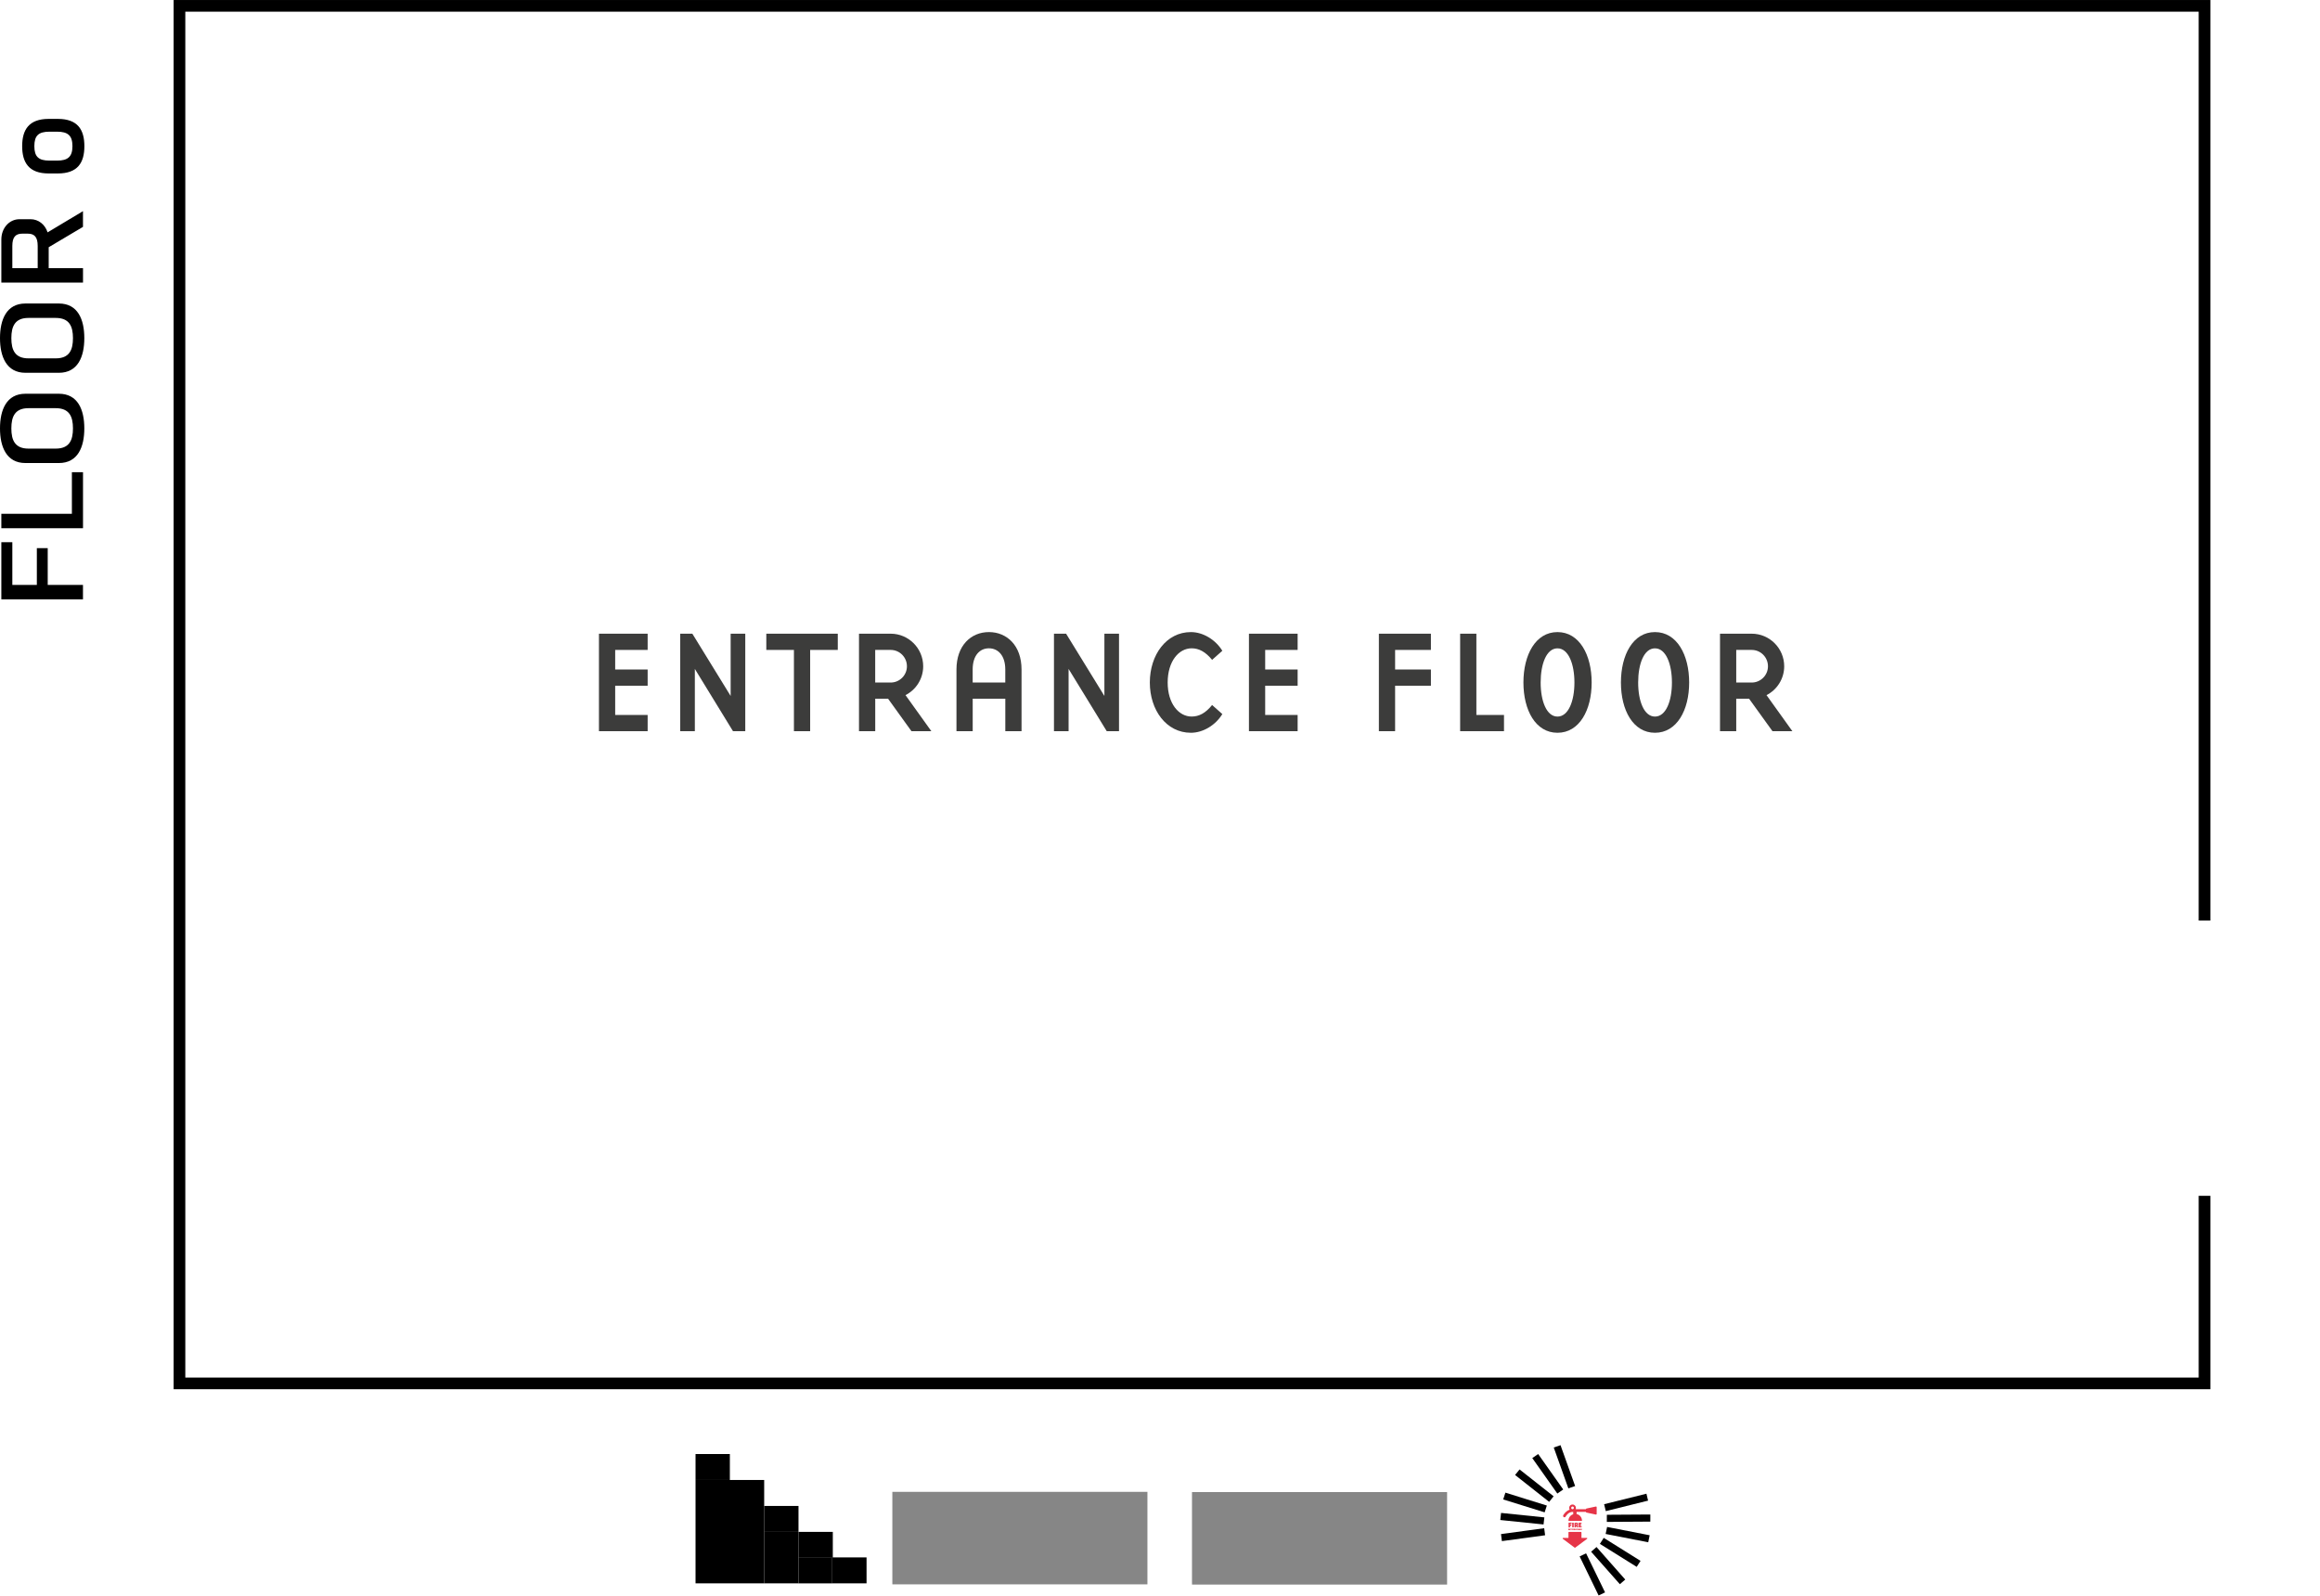
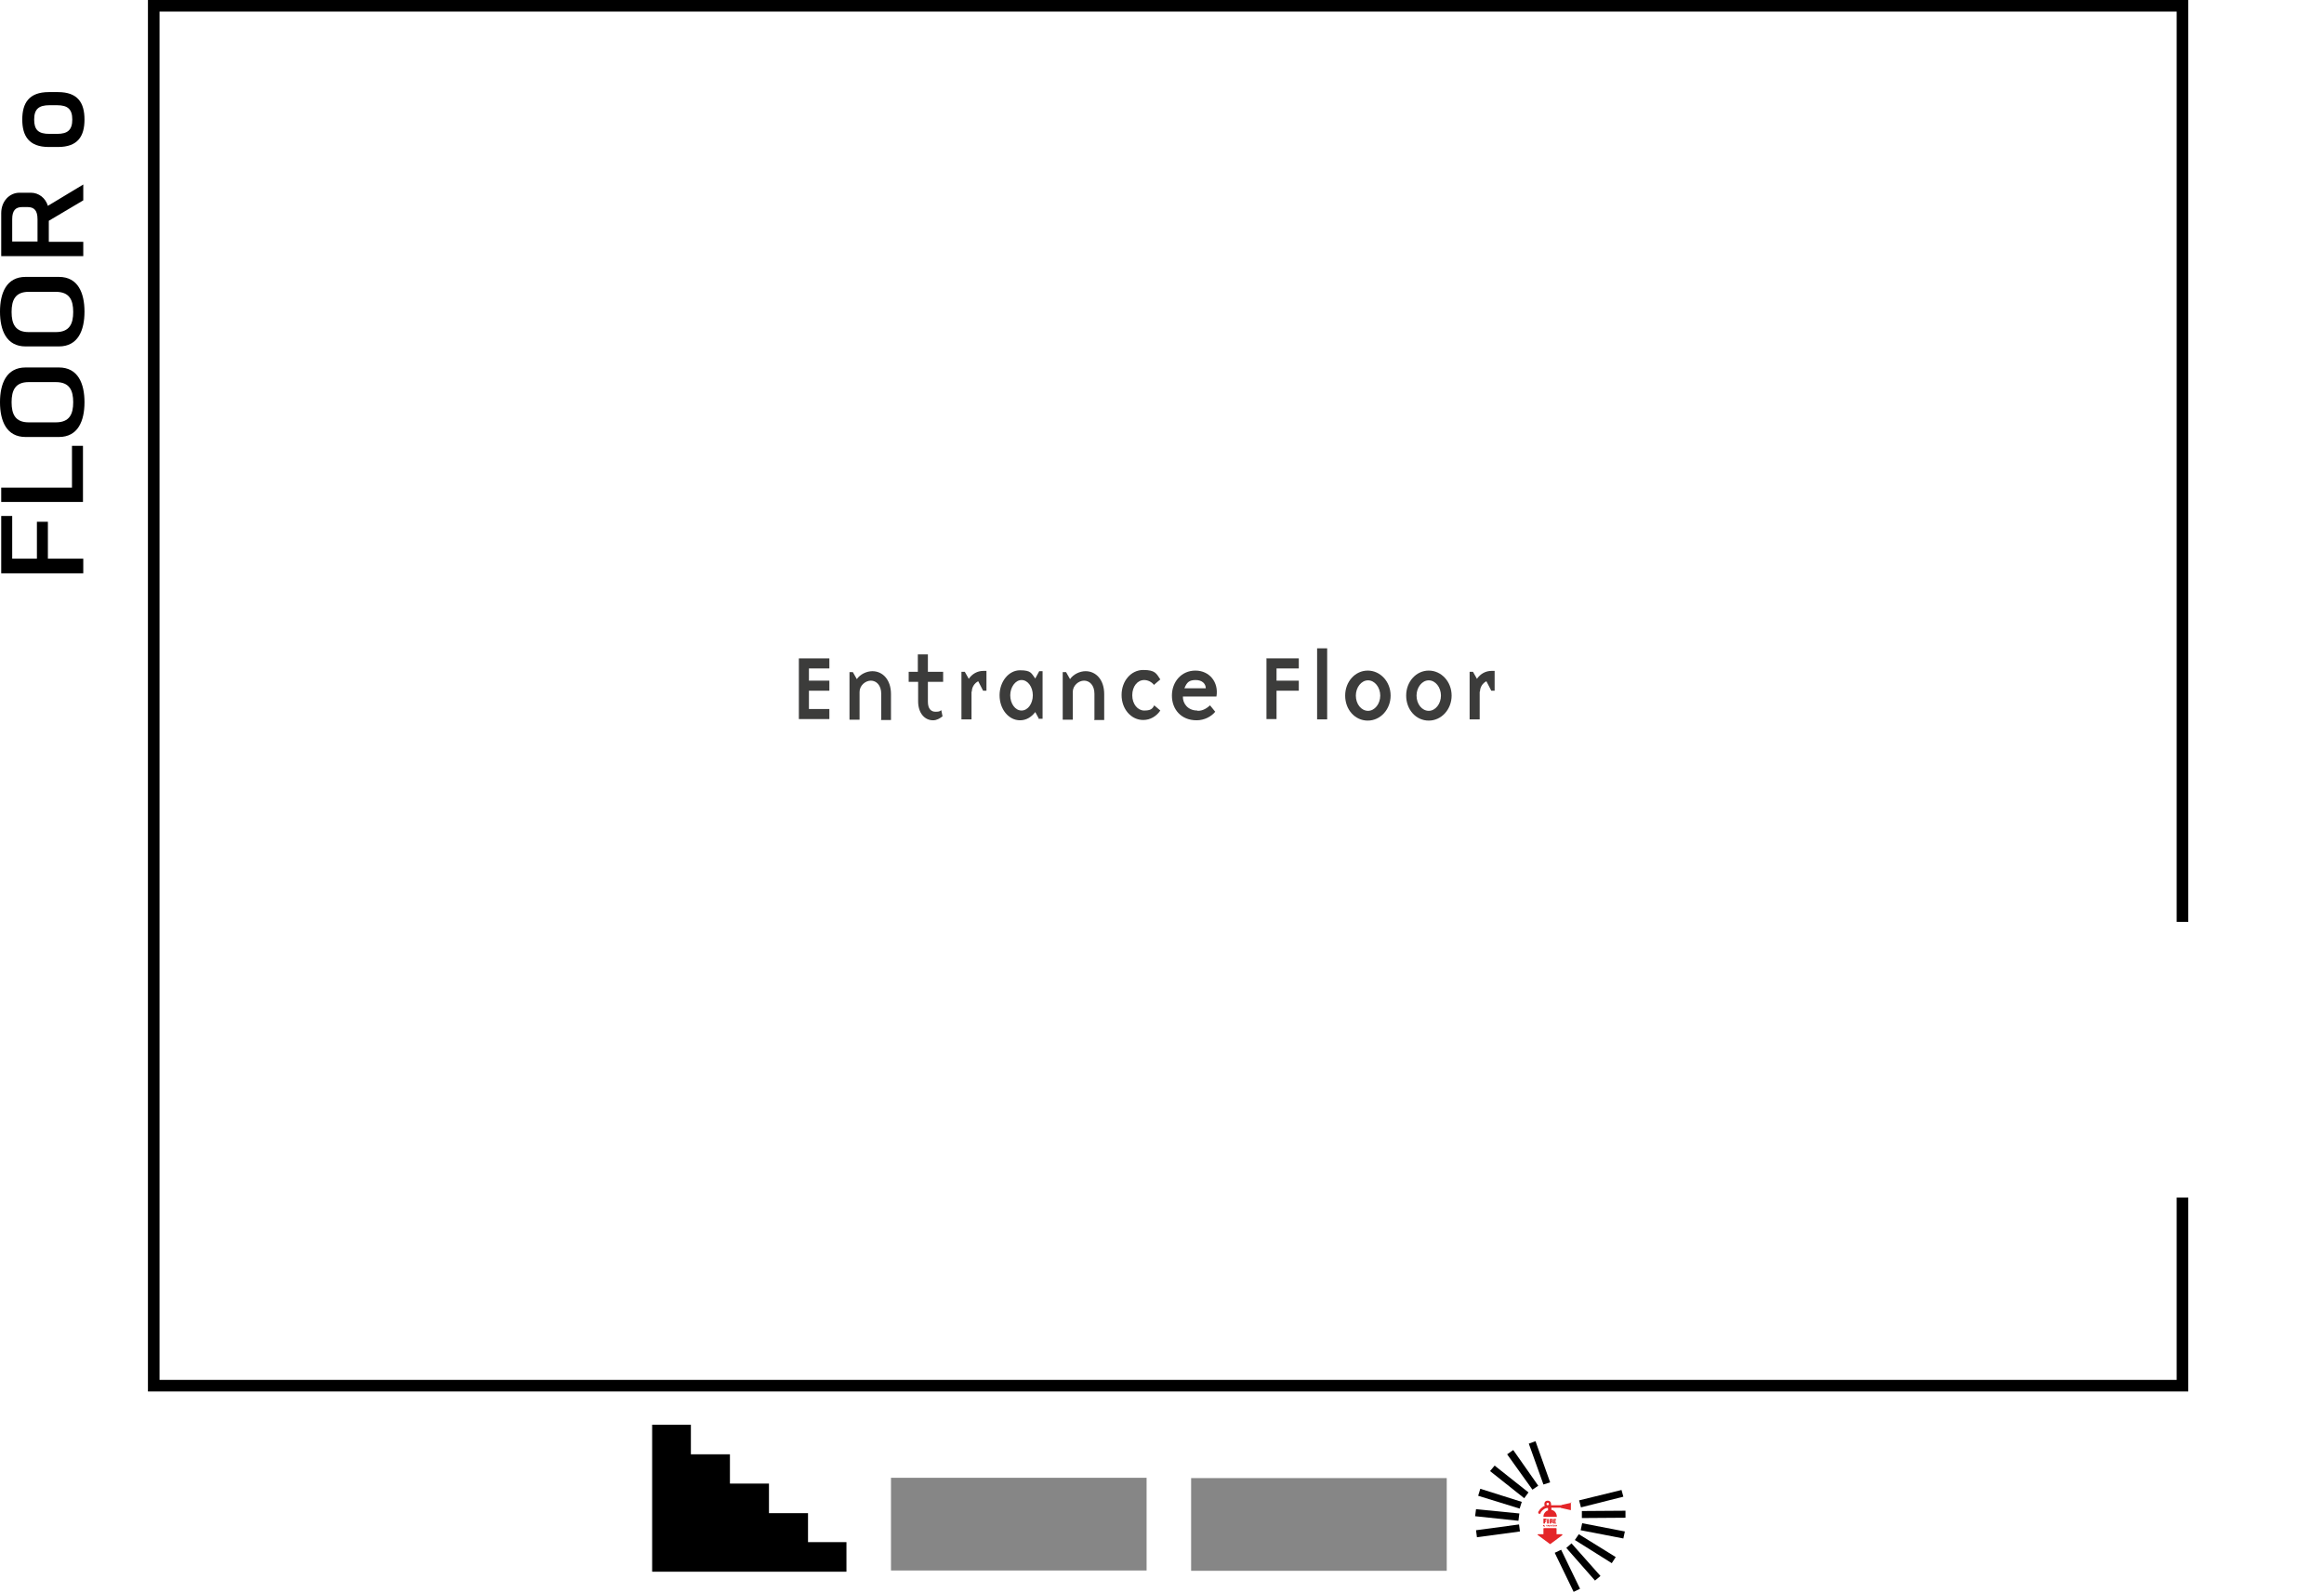
- <svg xmlns="http://www.w3.org/2000/svg" id="Layer_1" data-name="Layer 1" viewBox="0 0 761.9 524.01">
+ <svg xmlns="http://www.w3.org/2000/svg" id="Layer_1" data-name="Layer 1" viewBox="0 0 761.9 522">
  <defs>
    <style>
      .cls-1 {
        fill: #3c3c3b;
      }

      .cls-2 {
        fill: #868686;
      }

      .cls-3 {
-         fill: #e63447;
+         fill: #e42528;
      }

      .cls-4 {
        fill: none;
        stroke: #000;
        stroke-miterlimit: 10;
-         stroke-width: 3.83px;
+         stroke-width: 3.8px;
      }
    </style>
  </defs>
-   <polygon points="507.42 504.24 493.23 506.16 492.94 503.85 507.12 501.92 507.42 504.24" />
-   <polygon points="506.91 500.69 492.7 499.23 492.96 496.9 507.17 498.37 506.91 500.69" />
-   <polygon points="507.27 496.71 493.66 492.47 494.38 490.24 507.99 494.48 507.27 496.71" />
-   <polygon points="508.75 493.27 497.56 484.44 499.03 482.62 510.22 491.44 508.75 493.27" />
-   <polygon points="511.44 490.54 503.21 478.89 505.14 477.56 513.37 489.2 511.44 490.54" />
-   <polygon points="515.06 488.84 510.26 475.42 512.48 474.65 517.28 488.07 515.06 488.84" />
  <g>
-     <polygon points="526.8 494.04 540.7 490.59 541.24 492.86 527.35 496.31 526.8 494.04" />
-     <polygon points="527.7 497.51 541.98 497.42 541.97 499.76 527.69 499.85 527.7 497.51" />
-     <polygon points="527.78 501.51 541.76 504.24 541.29 506.54 527.3 503.81 527.78 501.51" />
-     <polygon points="526.67 505.09 538.76 512.65 537.5 514.62 525.41 507.07 526.67 505.09" />
-     <polygon points="524.3 508.1 533.74 518.78 531.97 520.31 522.53 509.64 524.3 508.1" />
-     <polygon points="520.88 510.18 527.11 523 524.99 524.01 518.76 511.18 520.88 510.18" />
+     <path d="M27.3,188H.4v-18.8h3.6v14h8.1v-12.1h3.6v12.1h11.6v4.7Z" />
+     <path d="M27.3,164.6H.4v-4.7h23.2v-13.7h3.6v18.4Z" />
+     <path d="M8.4,120.5h10.9c6.3,0,8.4,5.3,8.4,11.4s-2.1,11.4-8.4,11.4h-10.9c-6.3,0-8.4-5.3-8.4-11.4s2.1-11.4,8.4-11.4ZM9.4,138.5h8.9c4.5,0,5.7-2.7,5.7-6.6s-1.2-6.6-5.7-6.6h-8.9c-4.4,0-5.6,2.7-5.6,6.6s1.2,6.6,5.6,6.6Z" />
+     <path d="M8.4,90.8h10.9c6.3,0,8.4,5.3,8.4,11.4s-2.1,11.4-8.4,11.4h-10.9c-6.3,0-8.4-5.3-8.4-11.4s2.1-11.4,8.4-11.4ZM9.4,108.9h8.9c4.5,0,5.7-2.7,5.7-6.6s-1.2-6.6-5.7-6.6h-8.9c-4.4,0-5.6,2.7-5.6,6.6s1.2,6.6,5.6,6.6Z" />
+     <path d="M27.3,65.7l-11.3,6.7v6.9h11.3v4.7H.4v-14.1c0-3.9,2.7-6.7,6-6.7h3.7c2.6,0,4.8,1.7,5.6,4.3l11.6-7v5.2ZM7.3,67.9c-2.2,0-3.3,1.1-3.3,4v7.3h8.3v-7.3c0-2.9-1.1-4-3.3-4h-1.7Z" />
+   </g>
+   <path d="M16,30.2h3c6.5,0,8.7,3.5,8.7,9s-2.2,9-8.7,9h-3c-6.5,0-8.7-3.6-8.7-9s2.2-9,8.7-9ZM16.2,43.9h2.5c3.5,0,5-1.3,5-4.7s-1.5-4.7-5-4.7h-2.5c-3.5,0-5,1.3-5,4.7s1.4,4.7,5,4.7Z" />
+   <polyline class="cls-4" points="715.5 392.7 715.5 454.4 50.4 454.4 50.4 1.9 715.5 1.9 715.5 302.3" />
+   <g>
+     <path class="cls-1" d="M261.9,215.9h10v3.3h-6.7v4h6.7v3.3h-6.7v6h6.7v3.3h-10v-20Z" />
+     <path class="cls-1" d="M288.9,235.9v-8.4c0-2.8-1.6-4.3-3.4-4.3s-3.7,1.6-3.7,3.7v9.1h-3.3v-15.6h1.1l1.3,2.3c1.1-1.6,3.2-2.6,5.1-2.6,3.4,0,6.1,2.8,6.1,7.5v8.5h-3.3Z" />
+     <path class="cls-1" d="M297.9,223.6v-3.3h3v-5.7h3.3v5.7h5v3.3h-5v6.5c0,2.4,1.1,3.3,2.5,3.3s1.3-.2,1.9-.5l.4,2c-.9.7-1.9,1.3-3.1,1.3-2.8,0-4.9-2.4-4.9-6.2v-6.4h-3Z" />
+     <path class="cls-1" d="M318.5,226.8v9.1h-3.3v-15.6h1.1l1.3,2.3c1.1-1.6,2.8-2.6,4.8-2.6s1,0,1,0v6.5h-1.1l-1.6-3.1c-1.2.6-2.1,1.9-2.1,3.4Z" />
+     <path class="cls-1" d="M340.7,235.9l-1.3-2.4c-1.3,1.7-3,2.7-5,2.7-3.7,0-6.7-3.6-6.7-8.2,0-4.5,3-8.2,6.7-8.2s3.7,1,5,2.7l1.3-2.4h1.1v15.6h-1.1ZM334.9,223c-2,0-3.7,2.3-3.7,5s1.6,5,3.7,5,3.7-2.3,3.7-5-1.6-5-3.7-5Z" />
+     <path class="cls-1" d="M358.8,235.9v-8.4c0-2.8-1.6-4.3-3.4-4.3s-3.7,1.6-3.7,3.7v9.1h-3.3v-15.6h1.1l1.3,2.3c1.1-1.6,3.2-2.6,5.1-2.6,3.4,0,6.1,2.8,6.1,7.5v8.5h-3.3Z" />
+     <path class="cls-1" d="M378.4,224.7c-.8-1.1-2.1-1.7-3.3-1.7-2.2,0-3.9,2.1-3.9,5s1.8,5,3.9,5,2.7-.5,3.3-1.7l2,1.7c-1.3,1.9-3.3,3.1-5.6,3.1-4,0-7.1-3.6-7.1-8.2s3.1-8.2,7.1-8.2,4.3,1.2,5.6,3.1l-2,1.7Z" />
+     <path class="cls-1" d="M392.7,233.1c1.8,0,3.1-1,4-1.8l1.7,2.1c-1.3,1.6-3.6,2.8-6.1,2.8-5.1,0-8.1-3.6-8.1-8.1s3.1-8.2,7.7-8.2,7.7,3.8,6.9,8.5h-11c-.1,2.1,1.5,4.6,4.7,4.6ZM395.3,225.7c0-1.5-1.2-2.7-3.3-2.7s-2.9.7-3.7,2.7h6.9Z" />
+     <path class="cls-1" d="M415.1,215.9h10.7v3.3h-7.3v4h7.3v3.3h-7.3v9.3h-3.3v-20Z" />
+     <path class="cls-1" d="M431.8,212.6h3.3v23.3h-3.3v-23.3Z" />
+     <path class="cls-1" d="M455.9,228.1c0,4.5-3.3,8.2-7.5,8.2s-7.4-3.6-7.4-8.2,3.3-8.2,7.4-8.2,7.5,3.6,7.5,8.2ZM444.5,228.1c0,2.8,1.8,5,4,5s4-2.3,4-5-1.8-5-4-5-4,2.3-4,5Z" />
+     <path class="cls-1" d="M475.9,228.1c0,4.5-3.3,8.2-7.5,8.2s-7.4-3.6-7.4-8.2,3.3-8.2,7.4-8.2,7.5,3.6,7.5,8.2ZM464.4,228.1c0,2.8,1.8,5,4,5s4-2.3,4-5-1.8-5-4-5-4,2.3-4,5Z" />
+     <path class="cls-1" d="M485.1,226.8v9.1h-3.3v-15.6h1.1l1.3,2.3c1.1-1.6,2.8-2.6,4.8-2.6s1,0,1,0v6.5h-1.1l-1.6-3.1c-1.2.6-2.1,1.9-2.1,3.4Z" />
  </g>
  <g>
-     <path class="cls-3" d="M516.12,500.08v.43s-.53,0-.53,0v.24s.44-.02.44-.02v.41s-.43.01-.43.01l.02.5-.49.03v-1.56s.98-.04.98-.04Z" />
-     <path class="cls-3" d="M516.81,500.1v1.52s-.48.03-.48.03l-.02-1.53.5-.02Z" />
-     <path class="cls-3" d="M517.62,501.16l-.08.02.02.48h-.48s-.02-1.51-.02-1.51l.74-.04.37.06.04.82-.16.08.3.43-.44.2-.29-.54ZM517.5,500.82l.25-.02v-.32s-.26,0-.26,0v.34Z" />
-     <path class="cls-3" d="M519.41,501.64h-.97s0-1.46,0-1.46l.09-.06.84-.02v.39s-.48,0-.48,0v.2s.35,0,.35,0v.36s-.38,0-.38,0v.21s.55-.01.55-.01v.4Z" />
-     <path class="cls-3" d="M515.32,502.55h-.3s0-.45,0-.45l.03-.02h.26s0,.11,0,.11h-.14s0,.06,0,.06h.11s0,.11,0,.11h-.11s0,.06,0,.06h.17s0,.12,0,.12Z" />
-     <path class="cls-3" d="M515.56,502.4l-.04.03v.12s-.17,0-.17,0l.03-.19.08-.05-.08-.05v-.17s.14,0,.14,0v.12s.04.04.04.04l.03-.03v-.12s.15,0,.15,0l-.02.17-.07.05.07.05.03.19h-.16s0-.11,0-.11l-.04-.03Z" />
-     <path class="cls-3" d="M516.14,502.21h-.12s.02.33.02.33h-.15s0-.33,0-.33h-.11s0-.13,0-.13h.35s0,.13,0,.13Z" />
-     <path class="cls-3" d="M516.34,502.08v.46s-.15,0-.15,0v-.47s.15,0,.15,0Z" />
-     <path class="cls-3" d="M516.8,502.54h-.14s0-.14,0-.14l-.1-.13v.26s-.14,0-.14,0v-.45s.13-.01.13-.01l.11.15v-.15s.14,0,.14,0v.46Z" />
-     <path class="cls-3" d="M516.94,502.08h.26s0,.13,0,.13h-.18v.2h.07s0-.12,0-.12h.14s-.01.26-.01.26h-.33s-.02-.38-.02-.38l.07-.09Z" />
-     <path class="cls-3" d="M517.64,502.08l.02.41-.06.05h-.29s-.03-.02-.03-.02v-.43s.14,0,.14,0v.31s.1-.01.1-.01v-.31s.13,0,.13,0Z" />
-     <path class="cls-3" d="M517.88,502.08v.46s-.15,0-.15,0v-.47s.15,0,.15,0Z" />
-     <path class="cls-3" d="M518.24,502.08v.13s-.14,0-.14,0v.03s.15.07.15.07v.23s-.3.03-.3.03v-.15s.15,0,.15,0v-.04s-.16-.09-.16-.09v-.19s.14-.01.14-.01h.16Z" />
-     <path class="cls-3" d="M518.54,502.38h-.09s0,.16,0,.16h-.14v-.45s.14,0,.14,0v.17s.09,0,.09,0v-.18s.15,0,.15,0v.48s-.15,0-.15,0v-.18Z" />
-     <path class="cls-3" d="M519.06,502.55h-.3s0-.45,0-.45l.03-.02h.26s0,.11,0,.11h-.14s0,.06,0,.06h.11s0,.11,0,.11h-.11s0,.06,0,.06h.17s0,.12,0,.12Z" />
-     <path class="cls-3" d="M519.29,502.4h-.02s0,.15,0,.15h-.15s0-.46,0-.46h.23s.11,0,.11,0v.25s-.04.03-.04.03l.09.13-.13.06-.09-.17ZM519.25,502.3h.08s0-.1,0-.1h-.08s0,.1,0,.1Z" />
-   </g>
-   <path class="cls-3" d="M513.23,505.41l3.88,2.89c.06.05.15.05.21,0l3.88-2.89c.06-.04.08-.12.06-.19-.02-.07-.09-.12-.16-.12h-1.74v-1.79c0-.1-.08-.17-.17-.17h-3.93c-.1,0-.17.08-.17.17v1.79h-1.74c-.07,0-.14.05-.16.12-.02.07,0,.15.06.19Z" />
-   <path class="cls-3" d="M524.28,494.85s-.08-.05-.14-.05c-.02,0-.03,0-.05,0l-3.1.66c-.05,0-.09.03-.12.08-.03.04-.05.09-.05.14h-3.38c.06-.14.1-.29.1-.44,0-.3-.11-.57-.33-.78-.22-.22-.48-.33-.78-.33s-.57.11-.78.33c-.22.22-.33.48-.33.78,0,.2.06.4.17.6-.26.08-.51.2-.75.36-.24.16-.44.31-.59.46-.15.15-.29.31-.42.48-.13.17-.22.3-.26.37-.04.07-.08.13-.1.18-.06.11-.06.22-.02.34.04.12.11.2.22.26.06.03.13.05.2.05.18,0,.32-.08.39-.24.02-.04.05-.09.1-.17.05-.08.14-.2.28-.37.14-.17.29-.32.46-.46.16-.14.38-.26.63-.37.26-.11.52-.16.8-.16h.22v.77c-.46.14-.83.4-1.12.79-.29.39-.43.83-.43,1.32v.07h4.43v-.07c0-.53-.17-1-.5-1.41-.33-.41-.76-.66-1.27-.77v-.71h3.06c0,.05.02.1.05.14.03.04.07.07.12.08l3.1.66s.03,0,.05,0c.06,0,.1-.02.14-.05.06-.04.08-.1.08-.17v-2.22c0-.07-.03-.13-.08-.17ZM516.74,495.55c-.09.09-.19.13-.31.13s-.22-.04-.31-.13c-.09-.09-.13-.19-.13-.31s.04-.22.13-.31c.09-.09.19-.13.31-.13s.22.04.31.13c.09.09.13.19.13.31s-.04.22-.13.31Z" />
-   <g>
-     <path d="M27.26,196.85H.44v-18.77h3.61v14.03h8.05v-12.08h3.57v12.08h11.58v4.74Z" />
-     <path d="M27.26,173.49H.44v-4.74h23.17v-13.66h3.65v18.39Z" />
-     <path d="M8.37,129.32h10.95c6.27,0,8.37,5.29,8.37,11.38s-2.1,11.38-8.37,11.38h-10.95c-6.27,0-8.37-5.34-8.37-11.38s2.1-11.38,8.37-11.38ZM9.36,147.34h8.93c4.48,0,5.67-2.74,5.67-6.64s-1.19-6.64-5.67-6.64h-8.93c-4.44,0-5.63,2.74-5.63,6.64s1.19,6.64,5.63,6.64Z" />
-     <path d="M8.37,99.68h10.95c6.27,0,8.37,5.29,8.37,11.38s-2.1,11.38-8.37,11.38h-10.95c-6.27,0-8.37-5.34-8.37-11.38s2.1-11.38,8.37-11.38ZM9.36,117.7h8.93c4.48,0,5.67-2.74,5.67-6.64s-1.19-6.64-5.67-6.64h-8.93c-4.44,0-5.63,2.74-5.63,6.64s1.19,6.64,5.63,6.64Z" />
-     <path d="M27.26,74.51l-11.27,6.69v6.87h11.27v4.74H.44v-14.12c0-3.86,2.66-6.69,5.95-6.69h3.65c2.58,0,4.76,1.72,5.59,4.32l11.62-6.97v5.16ZM7.34,76.74c-2.22,0-3.29,1.11-3.29,4.04v7.29h8.33v-7.29c0-2.93-1.07-4.04-3.29-4.04h-1.75Z" />
-   </g>
-   <g>
+     <rect class="cls-2" x="292.1" y="484.6" width="83.8" height="30.4" />
+     <rect class="cls-2" x="390.5" y="484.7" width="83.8" height="30.4" />
    <g>
-       <rect x="228.42" y="477.56" width="11.27" height="8.52" />
-       <rect x="250.96" y="494.61" width="11.27" height="8.52" />
-       <rect x="262.23" y="503.13" width="11.27" height="8.52" />
-       <rect x="273.31" y="511.51" width="11.27" height="8.52" />
-       <rect x="228.42" y="486.08" width="22.54" height="33.95" />
-       <rect x="250.96" y="503.13" width="11.27" height="16.9" />
+       <polygon points="498.3 502.2 484.2 504.1 483.9 501.8 498 499.9 498.3 502.2" />
+       <polygon points="497.8 498.7 483.6 497.2 483.9 494.9 498.1 496.3 497.8 498.7" />
+       <polygon points="498.2 494.7 484.6 490.5 485.3 488.2 498.9 492.5 498.2 494.7" />
+       <polygon points="499.7 491.3 488.5 482.4 490 480.6 501.1 489.4 499.7 491.3" />
+       <polygon points="502.4 488.5 494.1 476.9 496.1 475.5 504.3 487.2 502.4 488.5" />
+       <polygon points="506 486.8 501.2 473.4 503.4 472.6 508.2 486.1 506 486.8" />
    </g>
-     <rect x="262.23" y="511.66" width="11.08" height="8.38" />
-   </g>
-   <rect class="cls-2" x="293.05" y="489.98" width="83.77" height="30.38" />
-   <rect class="cls-2" x="391.46" y="490.05" width="83.77" height="30.38" />
-   <path d="M15.99,39.05h3.01c6.52,0,8.71,3.55,8.71,8.96s-2.19,8.96-8.71,8.96h-3.01c-6.52,0-8.71-3.59-8.71-8.96s2.19-8.96,8.71-8.96ZM16.23,52.75h2.52c3.55,0,5.04-1.28,5.04-4.75s-1.49-4.75-5.04-4.75h-2.52c-3.55,0-4.95,1.28-4.95,4.75s1.4,4.75,4.95,4.75Z" />
-   <polyline class="cls-4" points="723.98 392.75 723.98 454.36 58.94 454.36 58.94 1.92 723.98 1.92 723.98 302.34" />
-   <g>
-     <path class="cls-1" d="M196.7,208.13h15.99v5.33h-10.66v6.43h10.66v5.33h-10.66v9.6h10.66v5.33h-15.99v-32.02Z" />
-     <path class="cls-1" d="M239.95,208.13h4.8v32.02h-4.03l-12.53-20.45v20.45h-4.8v-32.02h3.98l12.58,20.45v-20.45Z" />
-     <path class="cls-1" d="M251.66,213.46v-5.33h23.47v5.33h-9.07v26.69h-5.33v-26.69h-9.07Z" />
-     <path class="cls-1" d="M305.86,240.15h-6.53l-7.68-10.66h-4.22v10.66h-5.33v-32.02h10.42c5.86,0,10.66,4.8,10.66,10.71,0,4.08-2.35,7.73-5.81,9.46l8.5,11.86ZM297.84,218.84c0-2.98-2.4-5.38-5.33-5.38h-5.09v10.71h5.09c2.93,0,5.33-2.4,5.33-5.33Z" />
-     <path class="cls-1" d="M319.44,240.15h-5.33v-20.26c0-7.92,4.8-12.29,10.66-12.29s10.71,4.37,10.71,12.29v20.26h-5.33v-10.66h-10.71v10.66ZM330.14,219.89c0-4.7-2.45-6.96-5.38-6.96s-5.33,2.26-5.33,6.96v4.27h10.71v-4.27Z" />
-     <path class="cls-1" d="M362.69,208.13h4.8v32.02h-4.03l-12.53-20.45v20.45h-4.8v-32.02h3.98l12.58,20.45v-20.45Z" />
-     <path class="cls-1" d="M391.1,207.6c3.94,0,8.06,2.45,10.32,6.14l-3.36,2.98c-2.16-2.64-4.32-3.79-6.72-3.79-4.22,0-7.87,4.27-7.87,11.23s3.65,11.18,7.87,11.18c2.4,0,4.56-1.1,6.72-3.79l3.36,2.98c-2.26,3.7-6.38,6.14-10.32,6.14-8.07,0-13.49-7.44-13.49-16.51s5.42-16.56,13.49-16.56Z" />
-     <path class="cls-1" d="M410.16,208.13h15.99v5.33h-10.66v6.43h10.66v5.33h-10.66v9.6h10.66v5.33h-15.99v-32.02Z" />
-     <path class="cls-1" d="M452.83,208.13h17.09v5.33h-11.76v6.43h11.76v5.33h-11.76v14.93h-5.33v-32.02Z" />
-     <path class="cls-1" d="M484.85,234.82h9.07v5.33h-14.4v-32.02h5.33v26.69Z" />
-     <path class="cls-1" d="M511.48,207.6c7.2,0,11.23,7.49,11.23,16.56s-4.03,16.51-11.23,16.51-11.18-7.44-11.18-16.51,3.98-16.56,11.18-16.56ZM511.48,235.35c3.6,0,5.57-5.09,5.57-11.18s-1.97-11.23-5.57-11.23-5.52,5.09-5.52,11.23,1.97,11.18,5.52,11.18Z" />
-     <path class="cls-1" d="M543.5,207.6c7.2,0,11.23,7.49,11.23,16.56s-4.03,16.51-11.23,16.51-11.18-7.44-11.18-16.51,3.98-16.56,11.18-16.56ZM543.5,235.35c3.6,0,5.57-5.09,5.57-11.18s-1.97-11.23-5.57-11.23-5.52,5.09-5.52,11.23,1.97,11.18,5.52,11.18Z" />
-     <path class="cls-1" d="M588.62,240.15h-6.53l-7.68-10.66h-4.22v10.66h-5.33v-32.02h10.42c5.86,0,10.66,4.8,10.66,10.71,0,4.08-2.35,7.73-5.81,9.46l8.5,11.86ZM580.61,218.84c0-2.98-2.4-5.38-5.33-5.38h-5.09v10.71h5.09c2.93,0,5.33-2.4,5.33-5.33Z" />
+     <g>
+       <polygon points="517.7 492 531.6 488.6 532.2 490.8 518.3 494.3 517.7 492" />
+       <polygon points="518.6 495.5 532.9 495.4 532.9 497.7 518.6 497.8 518.6 495.5" />
+       <polygon points="518.7 499.5 532.7 502.2 532.2 504.5 518.2 501.8 518.7 499.5" />
+       <polygon points="517.6 503.1 529.7 510.6 528.4 512.6 516.3 505 517.6 503.1" />
+       <polygon points="515.2 506.1 524.7 516.8 522.9 518.3 513.5 507.6 515.2 506.1" />
+       <polygon points="511.8 508.2 518 521 515.9 522 509.7 509.2 511.8 508.2" />
+     </g>
+     <g>
+       <path class="cls-3" d="M507,498.1v.4s-.5,0-.5,0v.2s.4,0,.4,0v.4s-.4,0-.4,0v.5s-.5,0-.5,0v-1.6s1,0,1,0Z" />
+       <path class="cls-3" d="M507.7,498.1v1.5s-.5,0-.5,0v-1.5s.5,0,.5,0Z" />
+       <path class="cls-3" d="M508.5,499.1h0s0,.5,0,.5h-.5s0-1.5,0-1.5h.7s.4,0,.4,0v.8s-.1,0-.1,0l.3.4-.4.2-.3-.5ZM508.4,498.8h.3s0-.3,0-.3h-.3s0,.3,0,.3Z" />
+       <path class="cls-3" d="M510.3,499.6h-1s0-1.5,0-1.5h0c0,0,.8,0,.8,0v.4s-.5,0-.5,0v.2s.4,0,.4,0v.4s-.4,0-.4,0v.2s.5,0,.5,0v.4Z" />
+       <path class="cls-3" d="M506.2,500.5h-.3s0-.4,0-.4h0s.3,0,.3,0h0c0,.1-.1.1-.1.1h0c0,0,.1,0,.1,0h0c0,.1-.1.1-.1.1h0c0,0,.2,0,.2,0h0Z" />
+       <path class="cls-3" d="M506.5,500.4h0s0,.2,0,.2h-.2s0-.2,0-.2h0s0,0,0,0v-.2s.1,0,.1,0h0c0,.1,0,.2,0,.2h0s0-.1,0-.1h.1s0,.2,0,.2h0s0,0,0,0v.2s-.1,0-.1,0h0c0-.1,0-.2,0-.2Z" />
+       <path class="cls-3" d="M507.1,500.2h-.1s0,.3,0,.3h-.1s0-.3,0-.3h-.1s0-.1,0-.1h.4s0,.1,0,.1Z" />
+       <path class="cls-3" d="M507.3,500.1v.5s-.1,0-.1,0v-.5s.1,0,.1,0Z" />
+       <path class="cls-3" d="M507.7,500.5h-.1s0-.1,0-.1h-.1c0-.1,0,.1,0,.1h-.1s0-.4,0-.4h.1s.1.1.1.1h0c0-.1.1-.2.1-.2v.5Z" />
+       <path class="cls-3" d="M507.9,500.1h.3s0,.1,0,.1h-.2v.2h0s0-.1,0-.1h.1s0,.3,0,.3h-.3s0-.4,0-.4h0Z" />
+       <path class="cls-3" d="M508.6,500.1v.4s0,0,0,0h-.3s0,0,0,0v-.4s.1,0,.1,0v.3s0,0,0,0v-.3s.1,0,.1,0Z" />
+       <path class="cls-3" d="M508.8,500.1v.5s-.1,0-.1,0v-.5s.1,0,.1,0Z" />
+       <path class="cls-3" d="M509.2,500.1h0c0,.1-.1.1-.1.1h0s.2.1.2.1v.2s-.3,0-.3,0v-.2s.2,0,.2,0h0s-.2-.1-.2-.1v-.2s.1,0,.1,0h.2Z" />
+       <path class="cls-3" d="M509.5,500.4h0s0,.2,0,.2h-.1v-.5s.1,0,.1,0v.2s0,0,0,0v-.2s.1,0,.1,0v.5s-.1,0-.1,0v-.2Z" />
+       <path class="cls-3" d="M510,500.5h-.3s0-.4,0-.4h0s.3,0,.3,0h0c0,.1-.1.1-.1.1h0c0,0,.1,0,.1,0h0c0,.1-.1.1-.1.1h0c0,0,.2,0,.2,0h0Z" />
+       <path class="cls-3" d="M510.2,500.4h0s0,.2,0,.2h-.1s0-.5,0-.5h.2s.1,0,.1,0v.3s0,0,0,0h0c0,.1-.1.2-.1.2v-.2ZM510.2,500.3h0s0-.1,0-.1h0s0,.1,0,.1Z" />
+     </g>
+     <path class="cls-3" d="M504.2,503.4l3.9,2.9c0,0,.1,0,.2,0l3.9-2.9c0,0,0-.1,0-.2,0,0,0-.1-.2-.1h-1.7v-1.8c0,0,0-.2-.2-.2h-3.9c0,0-.2,0-.2.2v1.8h-1.7c0,0-.1,0-.2.1,0,0,0,.1,0,.2Z" />
+     <path class="cls-3" d="M515.2,492.8s0,0-.1,0,0,0,0,0l-3.1.7c0,0,0,0-.1,0,0,0,0,0,0,.1h-3.4c0-.1,0-.3,0-.4,0-.3-.1-.6-.3-.8-.2-.2-.5-.3-.8-.3s-.6.1-.8.3c-.2.2-.3.5-.3.8s0,.4.2.6c-.3,0-.5.2-.8.4-.2.2-.4.3-.6.5-.2.2-.3.3-.4.5-.1.2-.2.3-.3.4,0,0,0,.1-.1.2,0,.1,0,.2,0,.3,0,.1.1.2.2.3,0,0,.1,0,.2,0,.2,0,.3,0,.4-.2,0,0,0,0,0-.2,0,0,.1-.2.3-.4.1-.2.3-.3.5-.5.2-.1.4-.3.6-.4.3-.1.5-.2.8-.2h.2v.8c-.5.1-.8.4-1.1.8-.3.4-.4.8-.4,1.3h0c0,0,4.4,0,4.4,0h0c0-.6-.2-1.1-.5-1.5-.3-.4-.8-.7-1.3-.8v-.7h3.1c0,0,0,0,0,.1,0,0,0,0,.1,0l3.1.7s0,0,0,0c0,0,.1,0,.1,0,0,0,0,0,0-.2v-2.2c0,0,0-.1,0-.2ZM507.7,493.5c0,0-.2.1-.3.1s-.2,0-.3-.1c0,0-.1-.2-.1-.3s0-.2.1-.3c0,0,.2-.1.3-.1s.2,0,.3.1c0,0,.1.2.1.3s0,.2-.1.3Z" />
+     <polygon points="264.9 505.7 264.9 496.2 252.1 496.2 252.1 486.5 239.3 486.5 239.3 476.9 226.5 476.9 226.5 467.2 213.8 467.2 213.8 476.9 213.8 515.4 239.3 515.4 252.1 515.4 264.7 515.4 277.5 515.4 277.5 505.7 264.9 505.7" />
  </g>
</svg>
